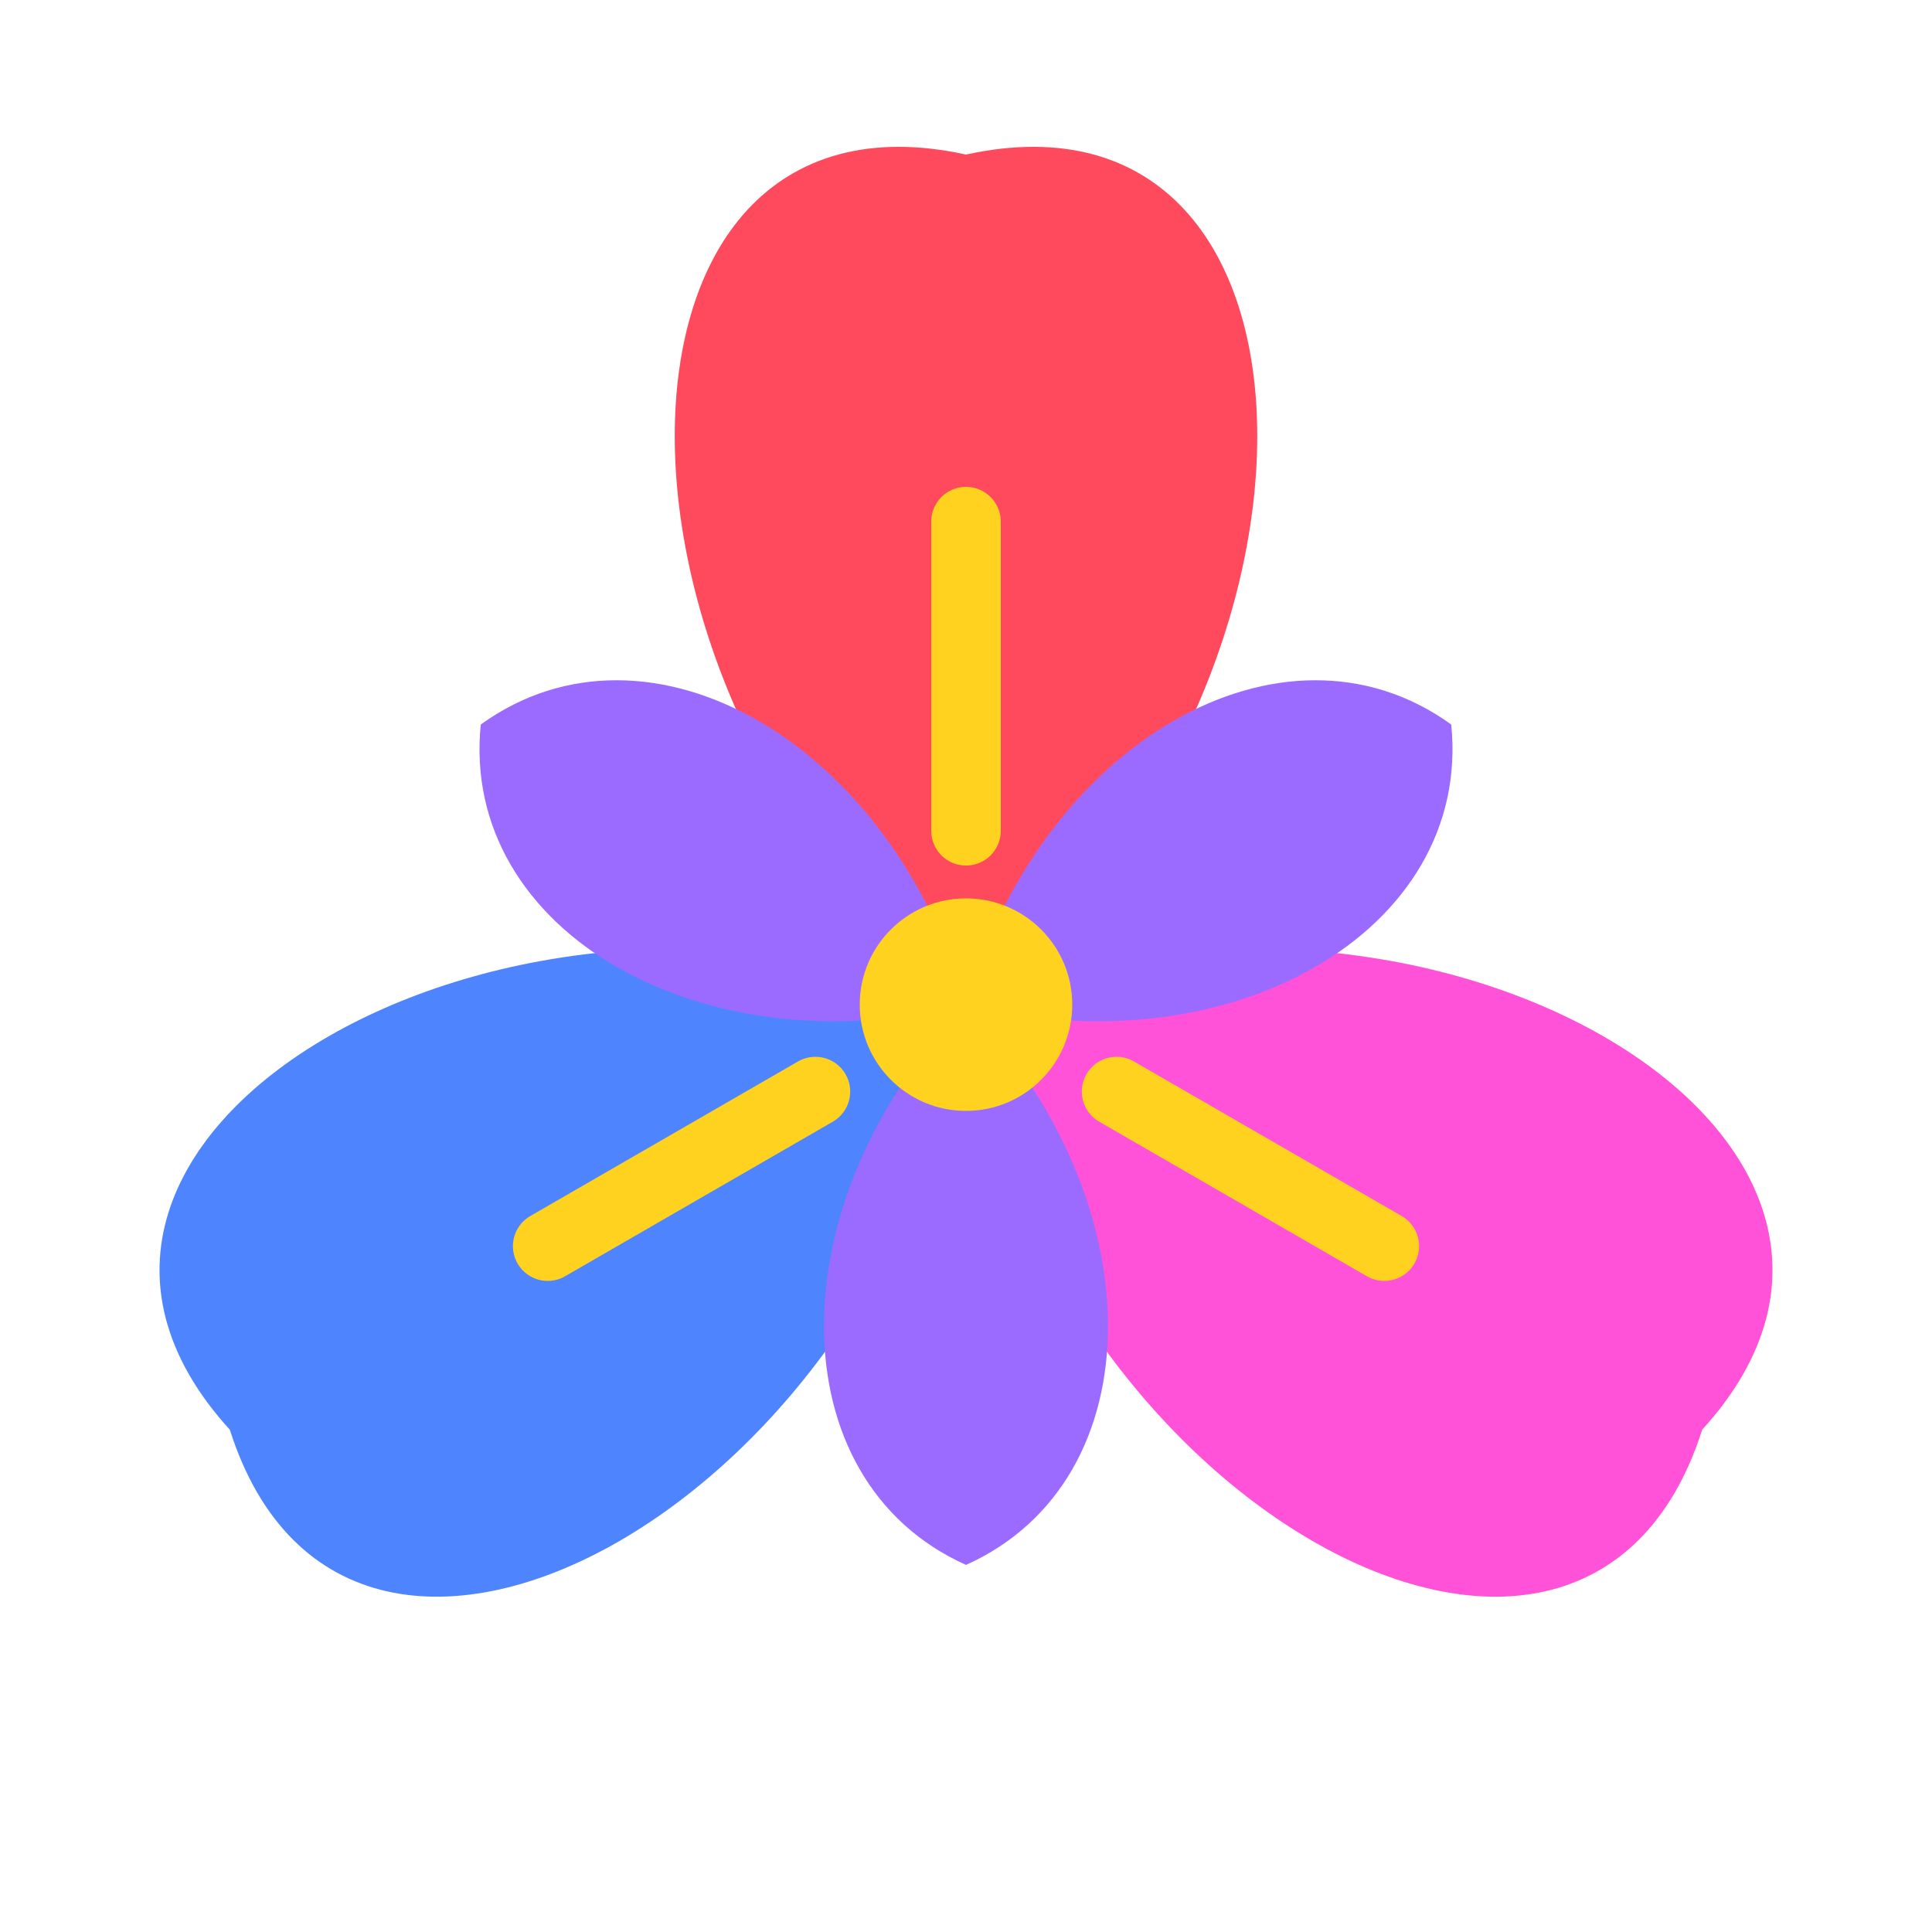
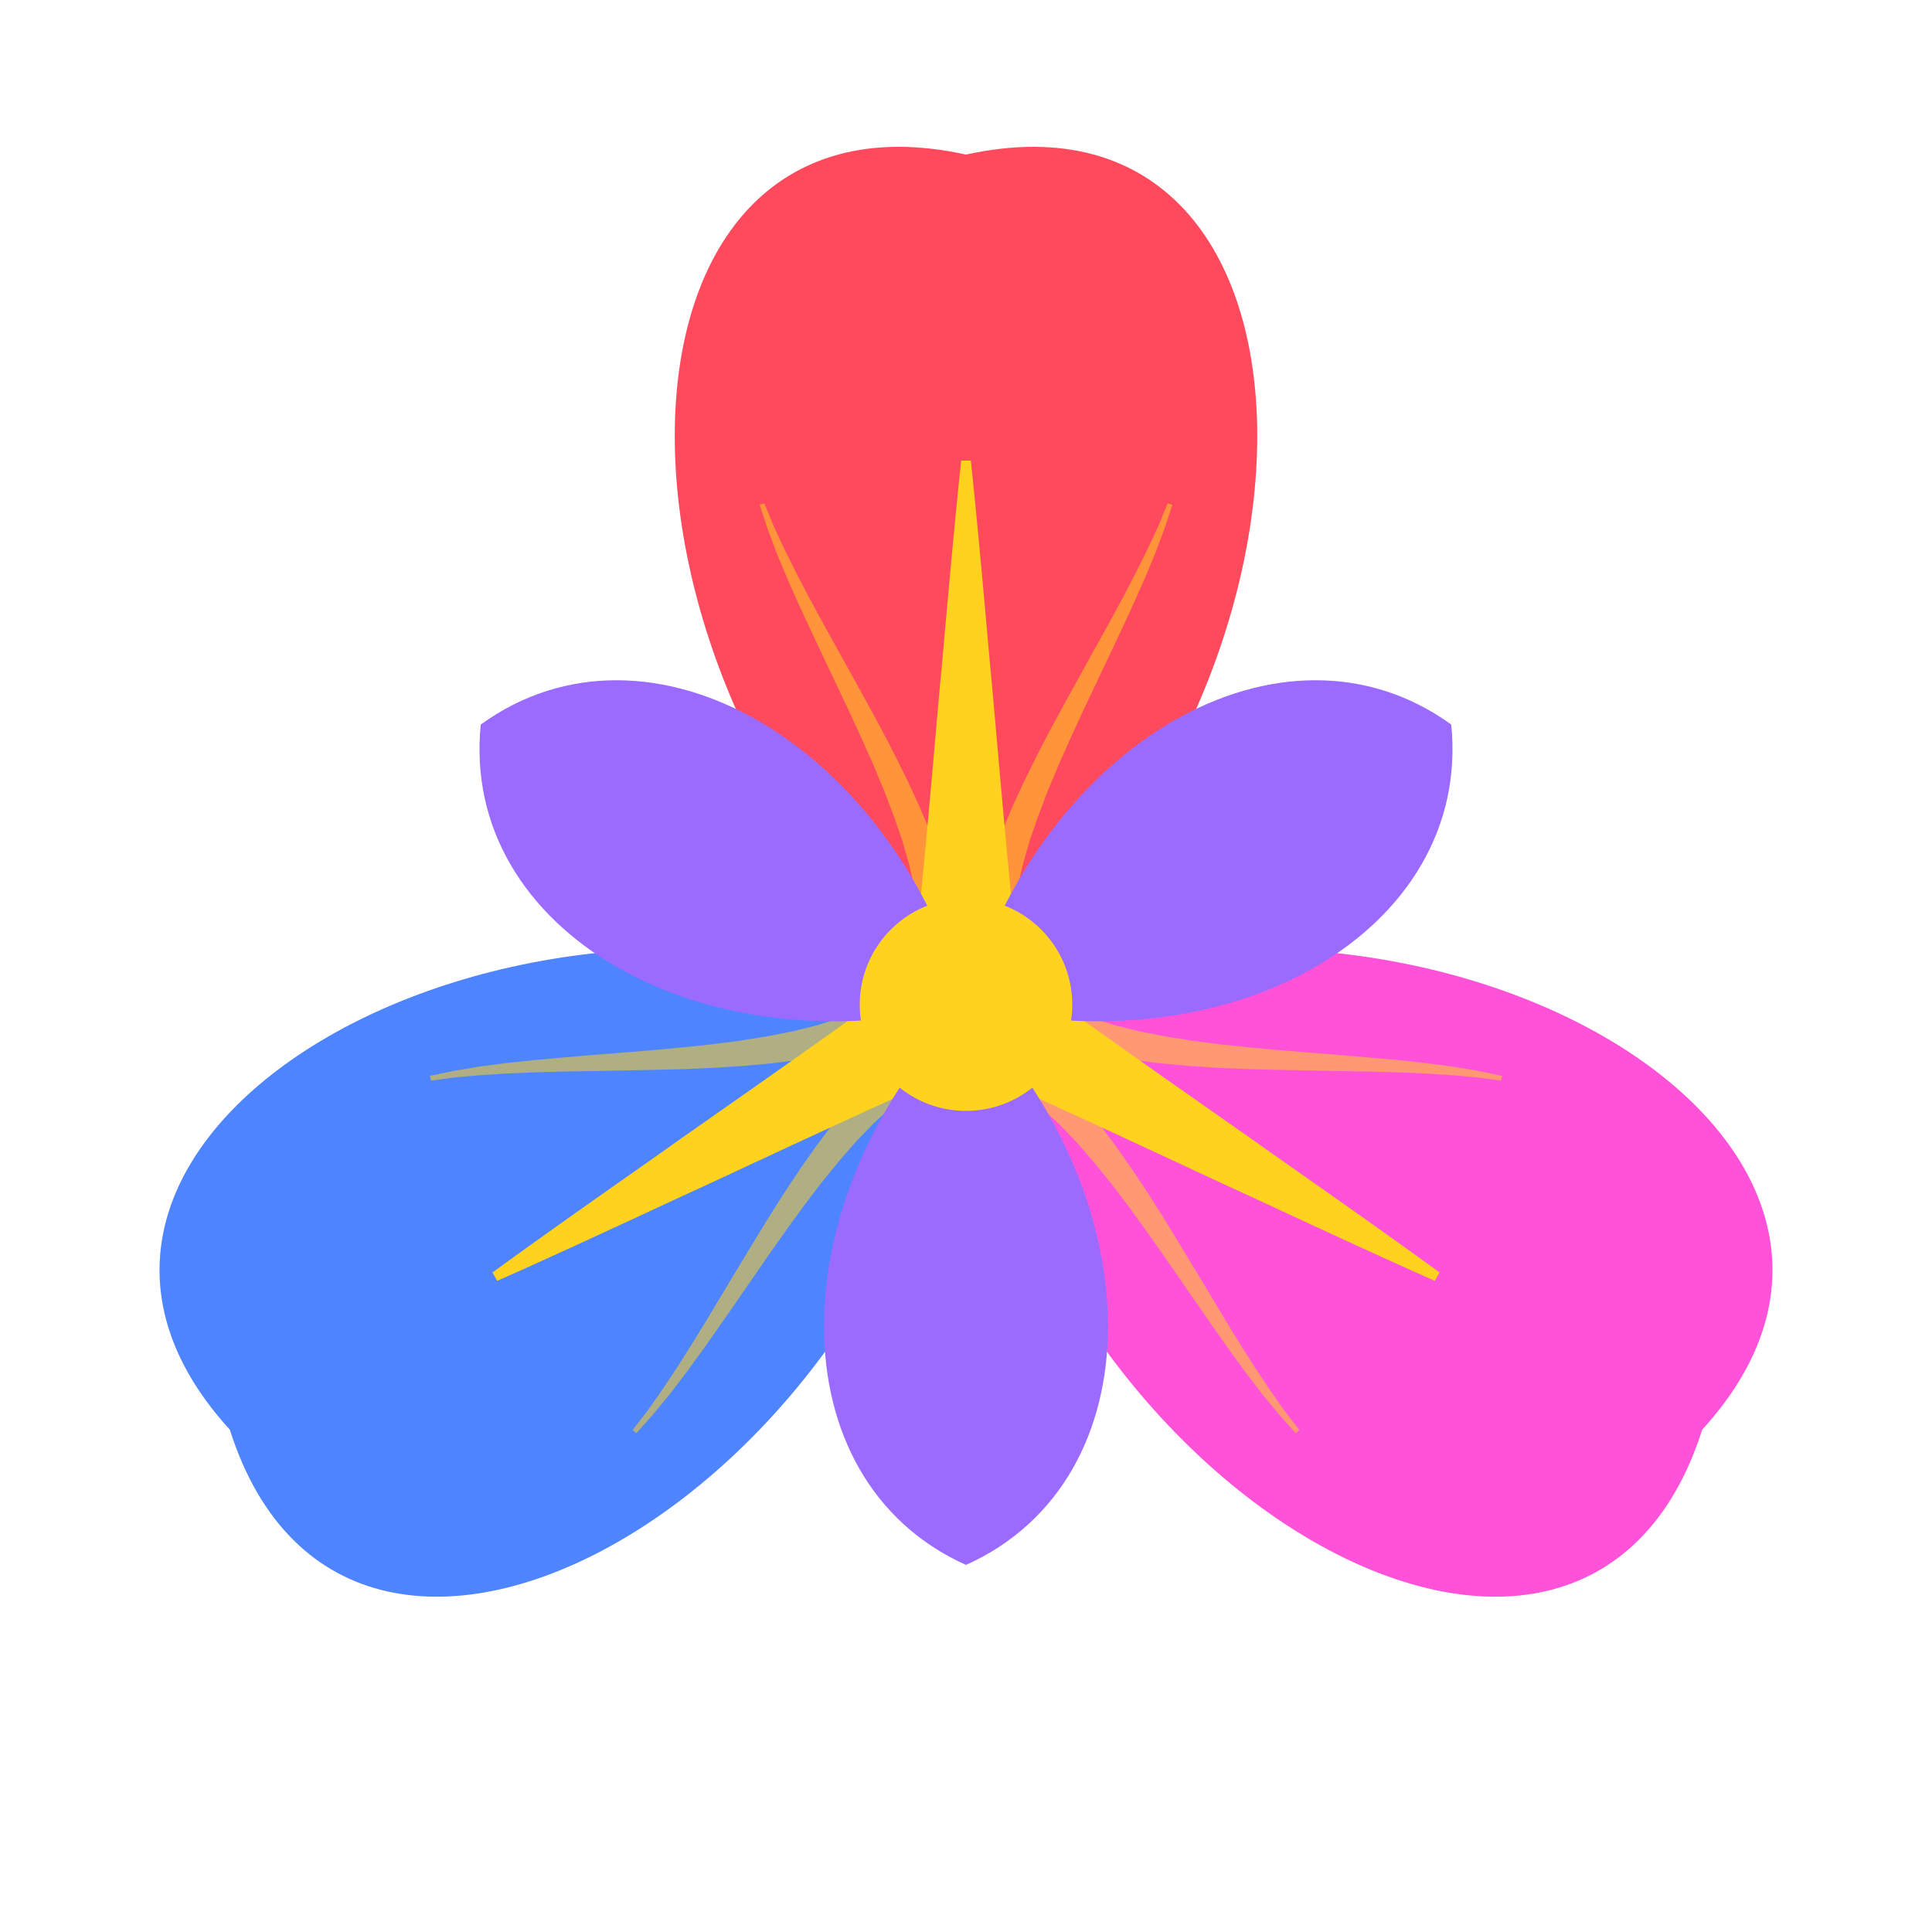
<svg xmlns="http://www.w3.org/2000/svg" viewBox="0 0 100 100">
  <g transform="translate(50 52) rotate(0)">
    <path d="M0 0 C-20.1 -15.4 -20.1 -48.4 0 -44 C20.1 -48.4 20.1 -15.4 0 0 Z" fill="#FF4A5E" />
-     <path d="M0 -9 V-25" fill="none" stroke="#FFD21F" stroke-width="3.6" stroke-linecap="round" />
+     <g fill="#FFD21F">
+       <path d="M2.50 -4.00 L2.36 -5.39 L2.22 -6.83 L2.08 -8.32 L1.94 -9.85 L1.80 -11.40 L1.66 -12.98 L1.52 -14.57 L1.38 -16.16 L1.23 -17.76 L1.09 -19.34 L0.95 -20.90 L0.81 -22.44 L0.67 -23.94 L0.53 -25.40 L0.39 -26.81 L0.25 -28.16 L-0.25 -28.16 L-0.39 -26.81 L-0.53 -25.40 L-0.67 -23.94 L-0.81 -22.44 L-0.95 -20.90 L-1.09 -19.34 L-1.23 -17.76 L-1.38 -16.16 L-1.52 -14.57 L-1.66 -12.98 L-1.80 -11.40 L-1.94 -9.85 L-2.08 -8.32 L-2.22 -6.83 L-2.36 -5.39 L-2.50 -4.00 Z" />
+       <circle cx="0.00" cy="-4.00" r="2.50" />
+     </g>
+     <g fill="#FFD21F" opacity="0.55">
+       <path d="M-0.71 -5.13 L-1.00 -6.39 L-1.39 -7.67 L-1.87 -8.98 L-2.43 -10.30 L-3.05 -11.64 L-3.72 -12.99 L-4.43 -14.35 L-5.17 -15.71 L-5.92 -17.07 L-6.66 -18.41 L-7.40 -19.74 L-8.11 -21.05 L-8.78 -22.33 L-9.40 -23.58 L-9.96 -24.78 L-10.44 -25.95 L-10.68 -25.87 L-10.28 -24.66 L-9.81 -23.40 L-9.27 -22.10 L-8.68 -20.77 L-8.05 -19.41 L-7.40 -18.03 L-6.74 -16.64 L-6.08 -15.25 L-5.44 -13.86 L-4.82 -12.47 L-4.25 -11.11 L-3.74 -9.77 L-3.29 -8.47 L-2.93 -7.21 L-2.66 -6.01 L-2.49 -4.87 Z" />
+       <circle cx="-1.60" cy="-5.00" r="0.90" />
+     </g>
+     <g fill="#FFD21F" opacity="0.55">
+       <path d="M2.49 -4.87 L2.66 -6.01 L2.93 -7.21 L3.29 -8.47 L3.74 -9.77 L4.25 -11.11 L4.82 -12.47 L5.44 -13.86 L6.08 -15.25 L6.74 -16.64 L7.40 -18.03 L8.05 -19.41 L8.68 -20.77 L9.27 -22.10 L9.81 -23.40 L10.28 -24.66 L10.68 -25.87 L10.44 -25.95 L9.96 -24.78 L9.40 -23.58 L8.78 -22.33 L8.11 -21.05 L7.40 -19.74 L6.66 -18.41 L5.92 -17.07 L5.17 -15.71 L4.43 -14.35 L3.72 -12.99 L3.05 -11.64 L2.43 -10.30 L1.87 -8.98 L1.39 -7.67 L1.00 -6.39 L0.71 -5.13 Z" />
+       <circle cx="1.60" cy="-5.00" r="0.90" />
+     </g>
  </g>
  <g transform="translate(50 52) rotate(120)">
    <path d="M0 0 C-20.1 -15.4 -20.1 -48.4 0 -44 C20.1 -48.4 20.1 -15.4 0 0 Z" fill="#FF52D9" />
-     <path d="M0 -9 V-25" fill="none" stroke="#FFD21F" stroke-width="3.6" stroke-linecap="round" />
+     <g fill="#FFD21F">
+       <path d="M2.50 -4.00 L2.36 -5.39 L2.22 -6.83 L2.08 -8.32 L1.94 -9.85 L1.80 -11.40 L1.66 -12.98 L1.52 -14.57 L1.38 -16.16 L1.23 -17.76 L1.09 -19.34 L0.95 -20.90 L0.81 -22.44 L0.67 -23.94 L0.53 -25.40 L0.39 -26.81 L0.25 -28.16 L-0.25 -28.16 L-0.39 -26.81 L-0.53 -25.40 L-0.67 -23.94 L-0.81 -22.44 L-0.95 -20.90 L-1.09 -19.34 L-1.23 -17.76 L-1.38 -16.16 L-1.52 -14.57 L-1.66 -12.98 L-1.80 -11.40 L-1.94 -9.85 L-2.08 -8.32 L-2.22 -6.83 L-2.36 -5.39 L-2.50 -4.00 Z" />
+       <circle cx="0.00" cy="-4.00" r="2.50" />
+     </g>
+     <g fill="#FFD21F" opacity="0.55">
+       <path d="M-0.71 -5.13 L-1.00 -6.39 L-1.39 -7.67 L-1.87 -8.98 L-2.43 -10.30 L-3.05 -11.64 L-3.72 -12.99 L-4.43 -14.35 L-5.17 -15.71 L-5.92 -17.07 L-6.66 -18.41 L-7.40 -19.74 L-8.11 -21.05 L-8.78 -22.33 L-9.40 -23.58 L-9.96 -24.78 L-10.44 -25.95 L-10.68 -25.87 L-10.28 -24.66 L-9.81 -23.40 L-9.27 -22.10 L-8.68 -20.77 L-8.05 -19.41 L-7.40 -18.03 L-6.74 -16.64 L-6.08 -15.25 L-5.44 -13.86 L-4.82 -12.47 L-4.25 -11.11 L-3.74 -9.77 L-3.29 -8.47 L-2.93 -7.21 L-2.66 -6.01 L-2.49 -4.87 Z" />
+       <circle cx="-1.60" cy="-5.00" r="0.90" />
+     </g>
+     <g fill="#FFD21F" opacity="0.55">
+       <path d="M2.49 -4.87 L2.66 -6.01 L2.93 -7.21 L3.29 -8.47 L3.74 -9.77 L4.25 -11.11 L4.82 -12.47 L5.44 -13.86 L6.08 -15.25 L6.74 -16.64 L7.40 -18.03 L8.05 -19.41 L8.68 -20.77 L9.27 -22.10 L9.81 -23.40 L10.28 -24.66 L10.68 -25.87 L10.44 -25.95 L9.96 -24.78 L9.40 -23.58 L8.78 -22.33 L8.11 -21.05 L7.40 -19.74 L6.66 -18.41 L5.92 -17.07 L5.17 -15.71 L4.43 -14.35 L3.72 -12.99 L3.05 -11.64 L2.43 -10.30 L1.87 -8.98 L1.39 -7.67 L1.00 -6.39 L0.71 -5.13 Z" />
+       <circle cx="1.60" cy="-5.00" r="0.90" />
+     </g>
  </g>
  <g transform="translate(50 52) rotate(240)">
    <path d="M0 0 C-20.1 -15.4 -20.1 -48.4 0 -44 C20.1 -48.4 20.1 -15.4 0 0 Z" fill="#4F84FF" />
-     <path d="M0 -9 V-25" fill="none" stroke="#FFD21F" stroke-width="3.6" stroke-linecap="round" />
+     <g fill="#FFD21F">
+       <path d="M2.50 -4.00 L2.36 -5.39 L2.22 -6.83 L2.08 -8.32 L1.94 -9.85 L1.80 -11.40 L1.66 -12.98 L1.52 -14.57 L1.38 -16.16 L1.23 -17.76 L1.09 -19.34 L0.95 -20.90 L0.81 -22.44 L0.67 -23.94 L0.53 -25.40 L0.39 -26.81 L0.25 -28.16 L-0.25 -28.16 L-0.39 -26.81 L-0.53 -25.40 L-0.67 -23.94 L-0.81 -22.44 L-0.95 -20.90 L-1.09 -19.34 L-1.23 -17.76 L-1.38 -16.16 L-1.52 -14.57 L-1.66 -12.98 L-1.80 -11.40 L-1.94 -9.85 L-2.08 -8.32 L-2.22 -6.83 L-2.36 -5.39 L-2.50 -4.00 Z" />
+       <circle cx="0.00" cy="-4.00" r="2.50" />
+     </g>
+     <g fill="#FFD21F" opacity="0.55">
+       <path d="M-0.71 -5.13 L-1.00 -6.39 L-1.39 -7.67 L-1.87 -8.98 L-2.43 -10.30 L-3.05 -11.64 L-3.72 -12.99 L-4.43 -14.35 L-5.17 -15.71 L-5.92 -17.07 L-6.66 -18.41 L-7.40 -19.74 L-8.11 -21.05 L-8.78 -22.33 L-9.40 -23.58 L-9.96 -24.78 L-10.44 -25.95 L-10.68 -25.87 L-10.28 -24.66 L-9.81 -23.40 L-9.27 -22.10 L-8.68 -20.77 L-8.05 -19.41 L-7.40 -18.03 L-6.74 -16.64 L-6.08 -15.25 L-5.44 -13.86 L-4.82 -12.47 L-4.25 -11.11 L-3.74 -9.77 L-3.29 -8.47 L-2.93 -7.21 L-2.66 -6.01 L-2.49 -4.87 Z" />
+       <circle cx="-1.60" cy="-5.00" r="0.90" />
+     </g>
+     <g fill="#FFD21F" opacity="0.55">
+       <path d="M2.49 -4.87 L2.66 -6.01 L2.93 -7.21 L3.29 -8.47 L3.74 -9.77 L4.25 -11.11 L4.82 -12.47 L5.44 -13.86 L6.08 -15.25 L6.74 -16.64 L7.40 -18.03 L8.05 -19.41 L8.68 -20.77 L9.27 -22.10 L9.81 -23.40 L10.28 -24.66 L10.68 -25.87 L10.44 -25.95 L9.96 -24.78 L9.40 -23.58 L8.78 -22.33 L8.11 -21.05 L7.40 -19.74 L6.66 -18.41 L5.92 -17.07 L5.17 -15.71 L4.43 -14.35 L3.72 -12.99 L3.05 -11.64 L2.43 -10.30 L1.87 -8.98 L1.39 -7.67 L1.00 -6.39 L0.71 -5.13 Z" />
+       <circle cx="1.60" cy="-5.00" r="0.90" />
+     </g>
  </g>
  <g transform="translate(50 52) rotate(60)">
    <path d="M0 0 C-9.8 -10.1 -9.8 -24.6 0 -29 C9.8 -24.6 9.8 -10.1 0 0 Z" fill="#9B6BFF" />
  </g>
  <g transform="translate(50 52) rotate(180)">
    <path d="M0 0 C-9.8 -10.1 -9.8 -24.6 0 -29 C9.8 -24.6 9.8 -10.1 0 0 Z" fill="#9B6BFF" />
  </g>
  <g transform="translate(50 52) rotate(300)">
    <path d="M0 0 C-9.8 -10.1 -9.8 -24.6 0 -29 C9.8 -24.6 9.8 -10.1 0 0 Z" fill="#9B6BFF" />
  </g>
  <circle cx="50" cy="52" r="5.5" fill="#FFD21F" />
</svg>
